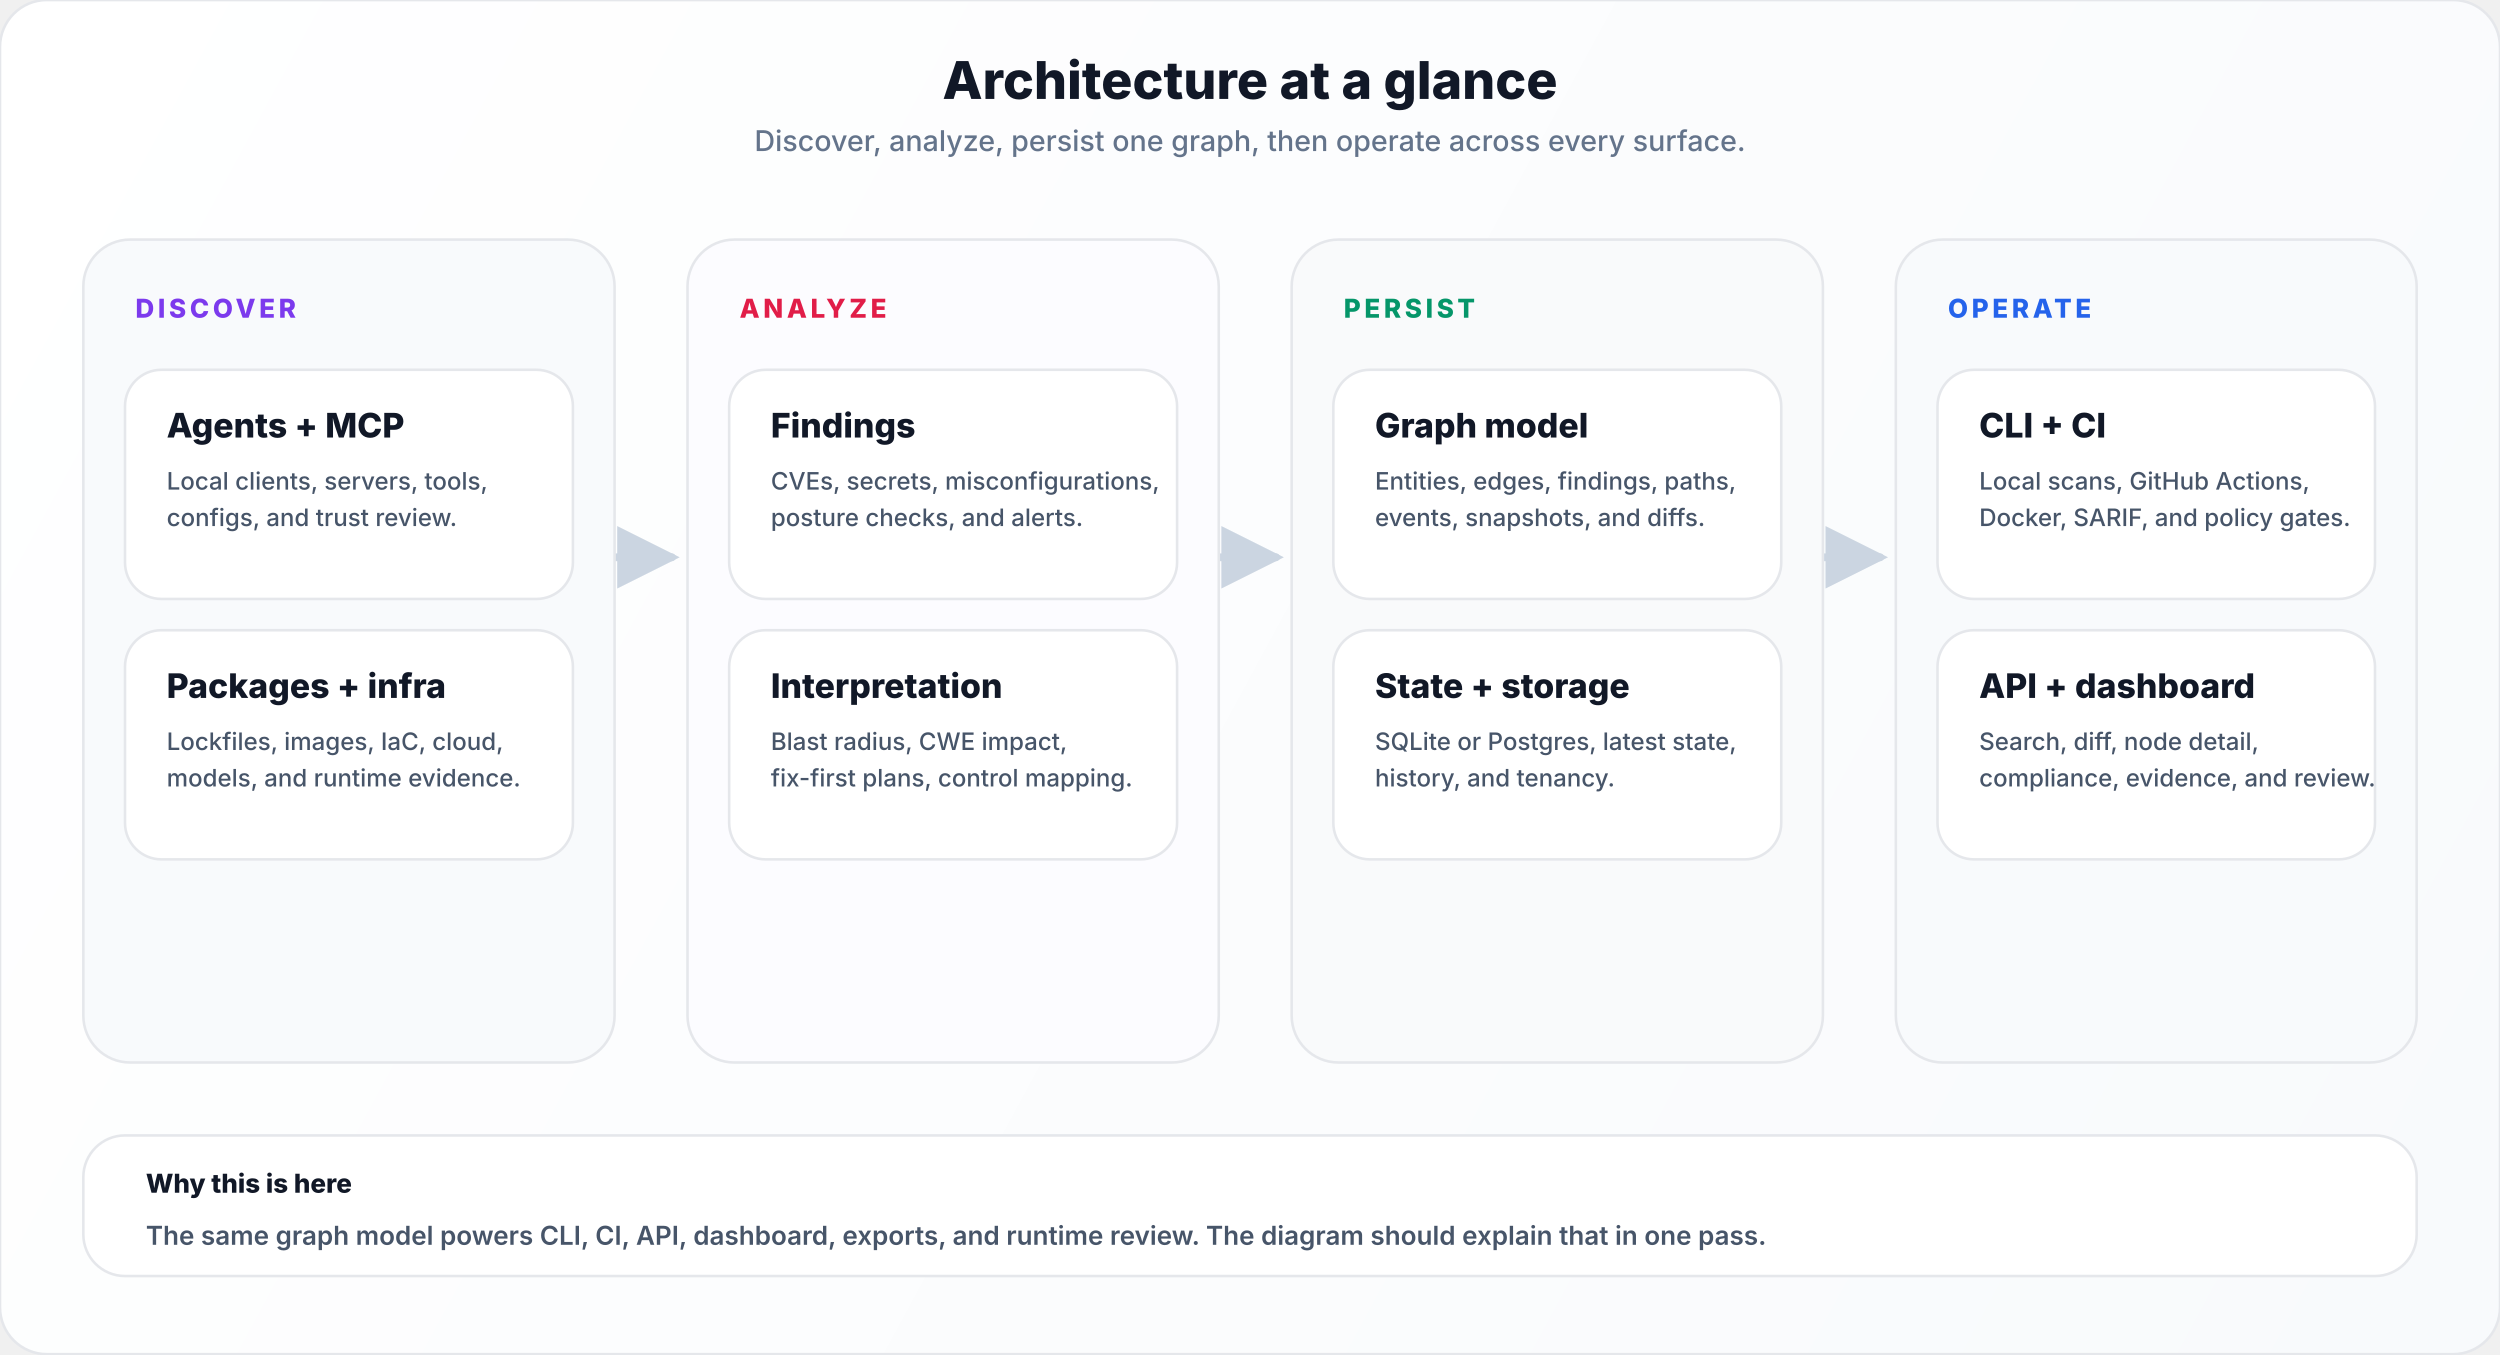
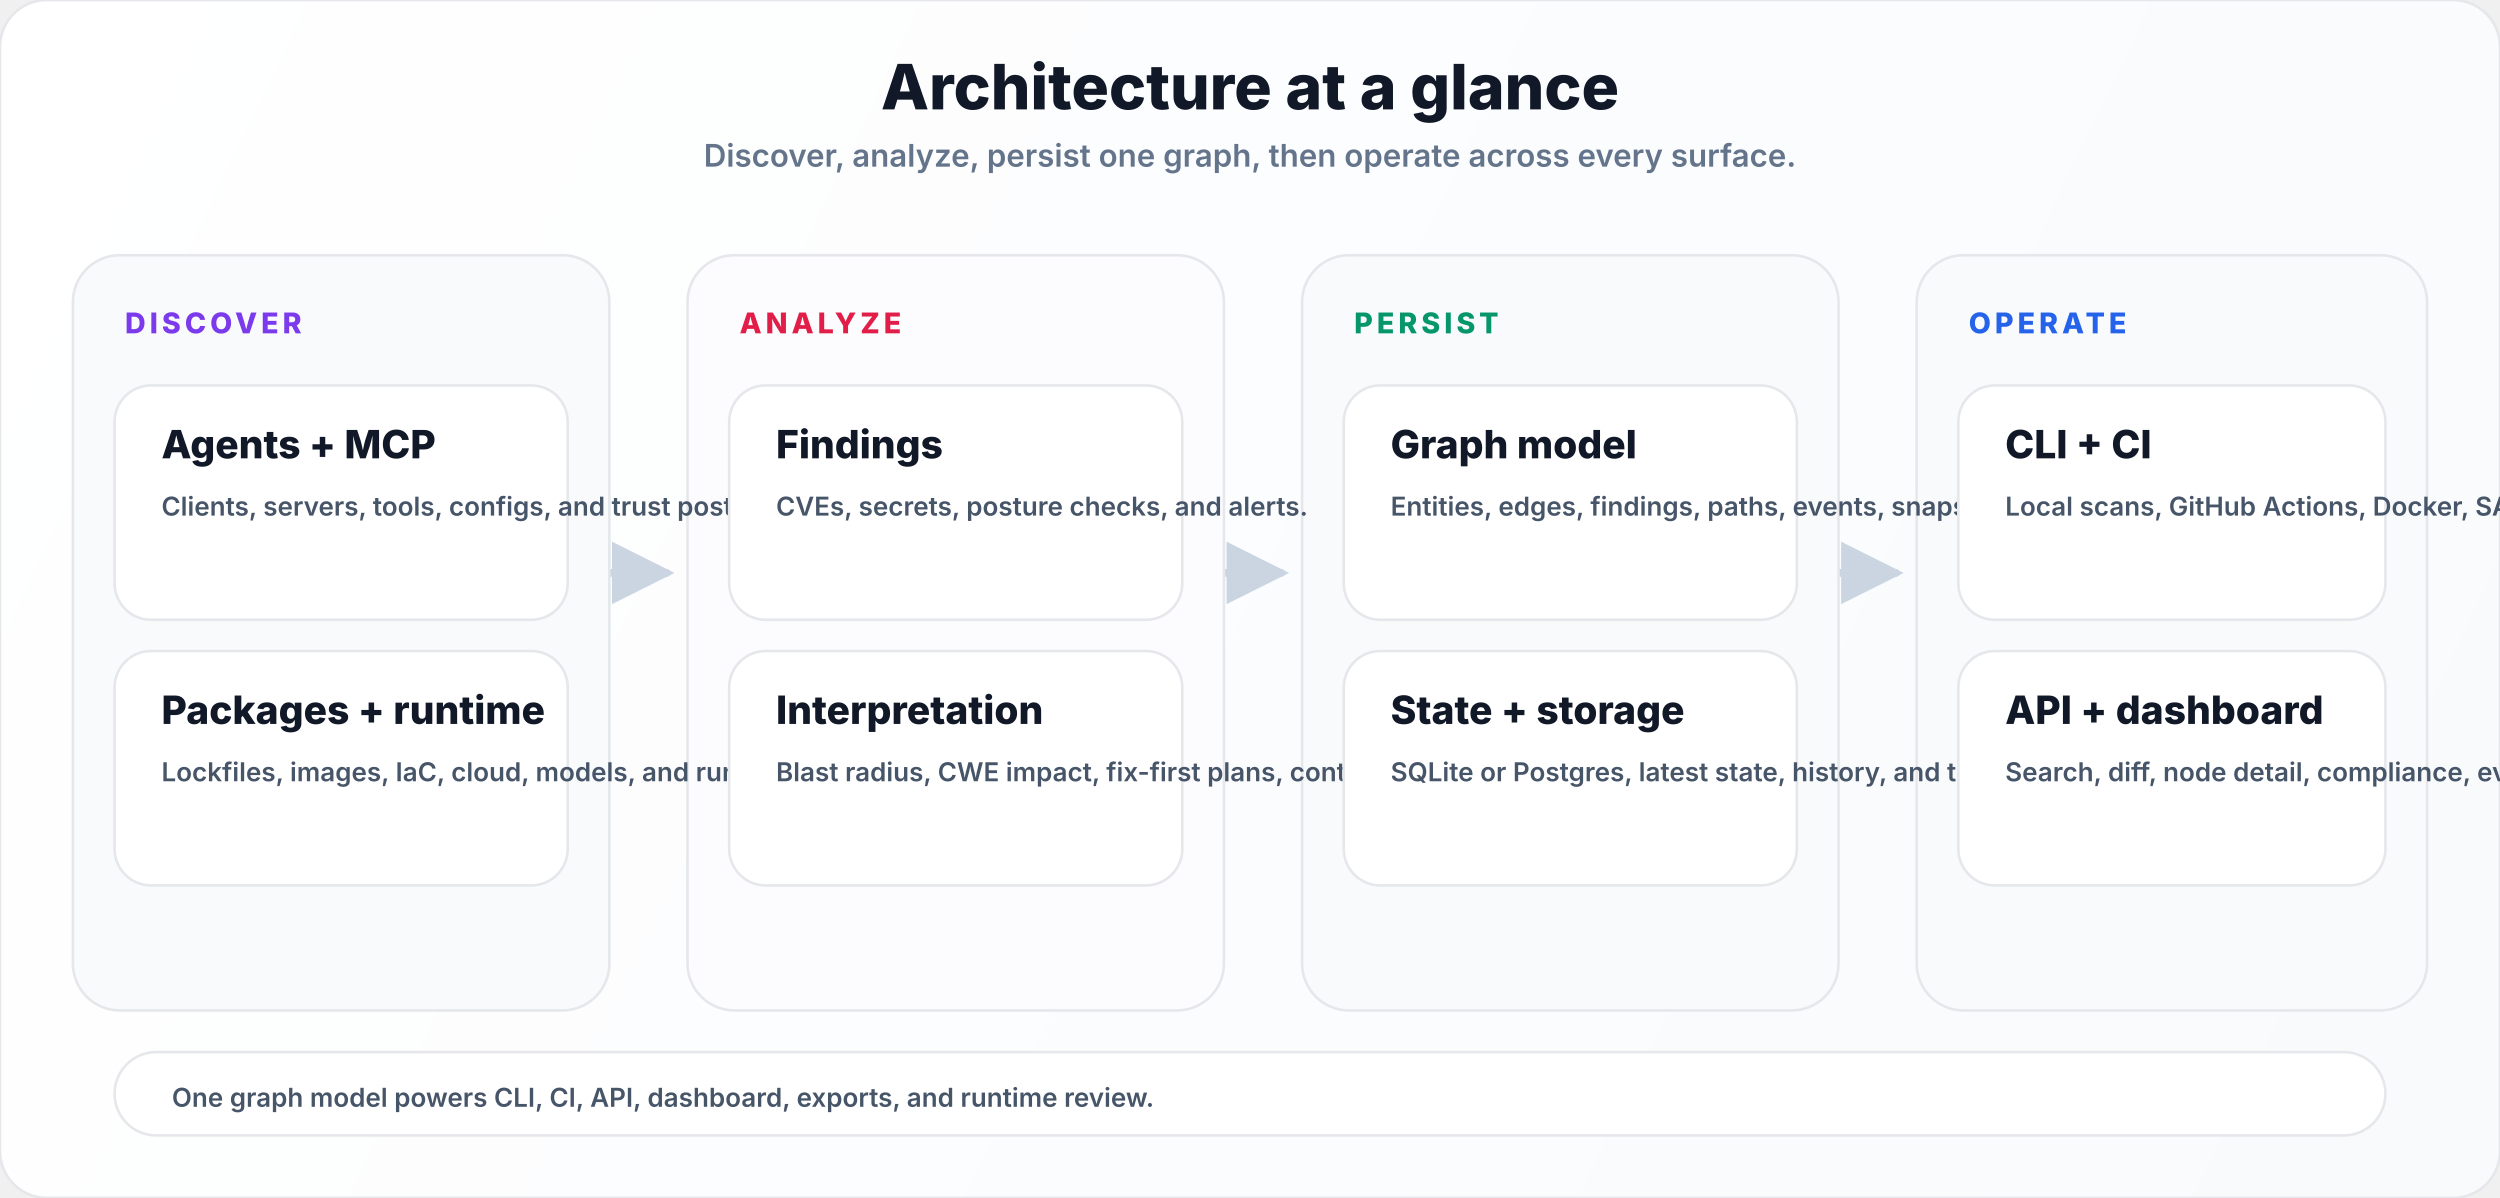
- <svg xmlns="http://www.w3.org/2000/svg" viewBox="0 0 960 520" fill="none">
+ <svg xmlns="http://www.w3.org/2000/svg" viewBox="0 0 960 460" fill="none">
  <style>
    text { font-family: system-ui, -apple-system, "Segoe UI", sans-serif; }
-     .title { font-size: 20px; font-weight: 800; fill: #111827; }
-     .subtitle { font-size: 11px; font-weight: 500; fill: #64748b; }
-     .section { font-size: 10px; font-weight: 800; letter-spacing: 0.14em; }
-     .card-title { font-size: 13px; font-weight: 760; fill: #111827; }
-     .copy { font-size: 9.25px; font-weight: 500; fill: #475569; }
-     .footer-title { font-size: 10px; font-weight: 800; fill: #111827; }
-     .footer-copy { font-size: 10px; font-weight: 600; fill: #475569; }
+     .title { font-size: 24px; font-weight: 800; fill: #111827; }
+     .subtitle { font-size: 12px; font-weight: 600; fill: #64748b; }
+     .section { font-size: 11px; font-weight: 800; letter-spacing: 0.14em; }
+     .card-title { font-size: 15px; font-weight: 760; fill: #111827; }
+     .copy { font-size: 10px; font-weight: 600; fill: #475569; }
  </style>
  <defs>
-     <linearGradient id="bg" x1="0" y1="0" x2="960" y2="520" gradientUnits="userSpaceOnUse">
+     <linearGradient id="bg" x1="0" y1="0" x2="960" y2="460" gradientUnits="userSpaceOnUse">
      <stop stop-color="#ffffff" />
      <stop offset="1" stop-color="#f8fafc" />
    </linearGradient>
    <marker id="arrow" viewBox="0 0 8 8" refX="7" refY="4" markerWidth="8" markerHeight="8" orient="auto">
      <path d="M0 0L8 4L0 8Z" fill="#cbd5e1" />
    </marker>
  </defs>
-   <rect width="960" height="520" rx="18" fill="url(#bg)" stroke="#e5e7eb" />
-   <text x="480" y="38" text-anchor="middle" class="title">Architecture at a glance</text>
-   <text x="480" y="58" text-anchor="middle" class="subtitle">Discover, analyze, persist one graph, then operate across every surface.</text>
-   <path d="M236 214H258" stroke="#cbd5e1" stroke-width="3" stroke-linecap="round" marker-end="url(#arrow)" />
-   <path d="M468 214H490" stroke="#cbd5e1" stroke-width="3" stroke-linecap="round" marker-end="url(#arrow)" />
-   <path d="M700 214H722" stroke="#cbd5e1" stroke-width="3" stroke-linecap="round" marker-end="url(#arrow)" />
-   <rect x="32" y="92" width="204" height="316" rx="18" fill="#f8fafc" stroke="#e5e7eb" />
-   <rect x="264" y="92" width="204" height="316" rx="18" fill="#fcfcff" stroke="#e5e7eb" />
-   <rect x="496" y="92" width="204" height="316" rx="18" fill="#f9fafb" stroke="#e5e7eb" />
-   <rect x="728" y="92" width="200" height="316" rx="18" fill="#f8fafc" stroke="#e5e7eb" />
-   <text x="52" y="122" class="section" fill="#7c3aed">DISCOVER</text>
-   <text x="284" y="122" class="section" fill="#e11d48">ANALYZE</text>
-   <text x="516" y="122" class="section" fill="#059669">PERSIST</text>
-   <text x="748" y="122" class="section" fill="#2563eb">OPERATE</text>
-   <rect x="48" y="142" width="172" height="88" rx="14" fill="#ffffff" stroke="#e5e7eb" />
-   <text x="64" y="168" class="card-title">Agents + MCP</text>
-   <text x="64" y="188" class="copy">
-     <tspan x="64" dy="0">Local clients, servers, tools,</tspan>
-     <tspan x="64" dy="14">configs, and trust review.</tspan>
-   </text>
-   <rect x="48" y="242" width="172" height="88" rx="14" fill="#ffffff" stroke="#e5e7eb" />
-   <text x="64" y="268" class="card-title">Packages + infra</text>
-   <text x="64" y="288" class="copy">
-     <tspan x="64" dy="0">Lockfiles, images, IaC, cloud,</tspan>
-     <tspan x="64" dy="14">models, and runtime evidence.</tspan>
-   </text>
-   <rect x="280" y="142" width="172" height="88" rx="14" fill="#ffffff" stroke="#e5e7eb" />
-   <text x="296" y="168" class="card-title">Findings</text>
-   <text x="296" y="188" class="copy">
-     <tspan x="296" dy="0">CVEs, secrets, misconfigurations,</tspan>
-     <tspan x="296" dy="14">posture checks, and alerts.</tspan>
-   </text>
-   <rect x="280" y="242" width="172" height="88" rx="14" fill="#ffffff" stroke="#e5e7eb" />
-   <text x="296" y="268" class="card-title">Interpretation</text>
-   <text x="296" y="288" class="copy">
-     <tspan x="296" dy="0">Blast radius, CWE impact,</tspan>
-     <tspan x="296" dy="14">fix-first plans, control mapping.</tspan>
-   </text>
-   <rect x="512" y="142" width="172" height="88" rx="14" fill="#ffffff" stroke="#e5e7eb" />
-   <text x="528" y="168" class="card-title">Graph model</text>
-   <text x="528" y="188" class="copy">
-     <tspan x="528" dy="0">Entities, edges, findings, paths,</tspan>
-     <tspan x="528" dy="14">events, snapshots, and diffs.</tspan>
-   </text>
-   <rect x="512" y="242" width="172" height="88" rx="14" fill="#ffffff" stroke="#e5e7eb" />
-   <text x="528" y="268" class="card-title">State + storage</text>
-   <text x="528" y="288" class="copy">
-     <tspan x="528" dy="0">SQLite or Postgres, latest state,</tspan>
-     <tspan x="528" dy="14">history, and tenancy.</tspan>
-   </text>
-   <rect x="744" y="142" width="168" height="88" rx="14" fill="#ffffff" stroke="#e5e7eb" />
-   <text x="760" y="168" class="card-title">CLI + CI</text>
-   <text x="760" y="188" class="copy">
-     <tspan x="760" dy="0">Local scans, GitHub Actions,</tspan>
-     <tspan x="760" dy="14">Docker, SARIF, and policy gates.</tspan>
-   </text>
-   <rect x="744" y="242" width="168" height="88" rx="14" fill="#ffffff" stroke="#e5e7eb" />
-   <text x="760" y="268" class="card-title">API + dashboard</text>
-   <text x="760" y="288" class="copy">
-     <tspan x="760" dy="0">Search, diff, node detail,</tspan>
-     <tspan x="760" dy="14">compliance, evidence, and review.</tspan>
-   </text>
-   <rect x="32" y="436" width="896" height="54" rx="16" fill="#ffffff" stroke="#e5e7eb" />
-   <text x="56" y="458" class="footer-title">Why this is here</text>
-   <text x="56" y="478" class="footer-copy">The same graph model powers CLI, CI, API, dashboard, exports, and runtime review. The diagram should explain that in one pass.</text>
+   <rect width="960" height="460" rx="18" fill="url(#bg)" stroke="#e5e7eb" />
+   <text x="480" y="42" text-anchor="middle" class="title">Architecture at a glance</text>
+   <text x="480" y="64" text-anchor="middle" class="subtitle">Discover, analyze, persist one graph, then operate across every surface.</text>
+   <path d="M234 220H256" stroke="#cbd5e1" stroke-width="3" stroke-linecap="round" marker-end="url(#arrow)" />
+   <path d="M470 220H492" stroke="#cbd5e1" stroke-width="3" stroke-linecap="round" marker-end="url(#arrow)" />
+   <path d="M706 220H728" stroke="#cbd5e1" stroke-width="3" stroke-linecap="round" marker-end="url(#arrow)" />
+   <rect x="28" y="98" width="206" height="290" rx="18" fill="#f8fafc" stroke="#e5e7eb" />
+   <rect x="264" y="98" width="206" height="290" rx="18" fill="#fcfcff" stroke="#e5e7eb" />
+   <rect x="500" y="98" width="206" height="290" rx="18" fill="#f9fafb" stroke="#e5e7eb" />
+   <rect x="736" y="98" width="196" height="290" rx="18" fill="#f8fafc" stroke="#e5e7eb" />
+   <text x="48" y="128" class="section" fill="#7c3aed">DISCOVER</text>
+   <text x="284" y="128" class="section" fill="#e11d48">ANALYZE</text>
+   <text x="520" y="128" class="section" fill="#059669">PERSIST</text>
+   <text x="756" y="128" class="section" fill="#2563eb">OPERATE</text>
+   <rect x="44" y="148" width="174" height="90" rx="14" fill="#ffffff" stroke="#e5e7eb" />
+   <text x="62" y="176" class="card-title">Agents + MCP</text>
+   <text x="62" y="198" class="copy">Clients, servers, tools, configs, and trust posture.</text>
+   <rect x="44" y="250" width="174" height="90" rx="14" fill="#ffffff" stroke="#e5e7eb" />
+   <text x="62" y="278" class="card-title">Packages + runtime</text>
+   <text x="62" y="300" class="copy">Lockfiles, images, IaC, cloud, models, and runtime evidence.</text>
+   <rect x="280" y="148" width="174" height="90" rx="14" fill="#ffffff" stroke="#e5e7eb" />
+   <text x="298" y="176" class="card-title">Findings</text>
+   <text x="298" y="198" class="copy">CVEs, secrets, posture checks, and alerts.</text>
+   <rect x="280" y="250" width="174" height="90" rx="14" fill="#ffffff" stroke="#e5e7eb" />
+   <text x="298" y="278" class="card-title">Interpretation</text>
+   <text x="298" y="300" class="copy">Blast radius, CWE impact, fix-first plans, control mapping.</text>
+   <rect x="516" y="148" width="174" height="90" rx="14" fill="#ffffff" stroke="#e5e7eb" />
+   <text x="534" y="176" class="card-title">Graph model</text>
+   <text x="534" y="198" class="copy">Entities, edges, findings, paths, events, snapshots, diffs.</text>
+   <rect x="516" y="250" width="174" height="90" rx="14" fill="#ffffff" stroke="#e5e7eb" />
+   <text x="534" y="278" class="card-title">State + storage</text>
+   <text x="534" y="300" class="copy">SQLite or Postgres, latest state, history, and tenancy.</text>
+   <rect x="752" y="148" width="164" height="90" rx="14" fill="#ffffff" stroke="#e5e7eb" />
+   <text x="770" y="176" class="card-title">CLI + CI</text>
+   <text x="770" y="198" class="copy">Local scans, GitHub Actions, Docker, SARIF, and policy gates.</text>
+   <rect x="752" y="250" width="164" height="90" rx="14" fill="#ffffff" stroke="#e5e7eb" />
+   <text x="770" y="278" class="card-title">API + dashboard</text>
+   <text x="770" y="300" class="copy">Search, diff, node detail, compliance, evidence, and review.</text>
+   <rect x="44" y="404" width="872" height="32" rx="16" fill="#ffffff" stroke="#e5e7eb" />
+   <text x="66" y="425" class="copy">One graph model powers CLI, CI, API, dashboard, exports, and runtime review.</text>
</svg>
